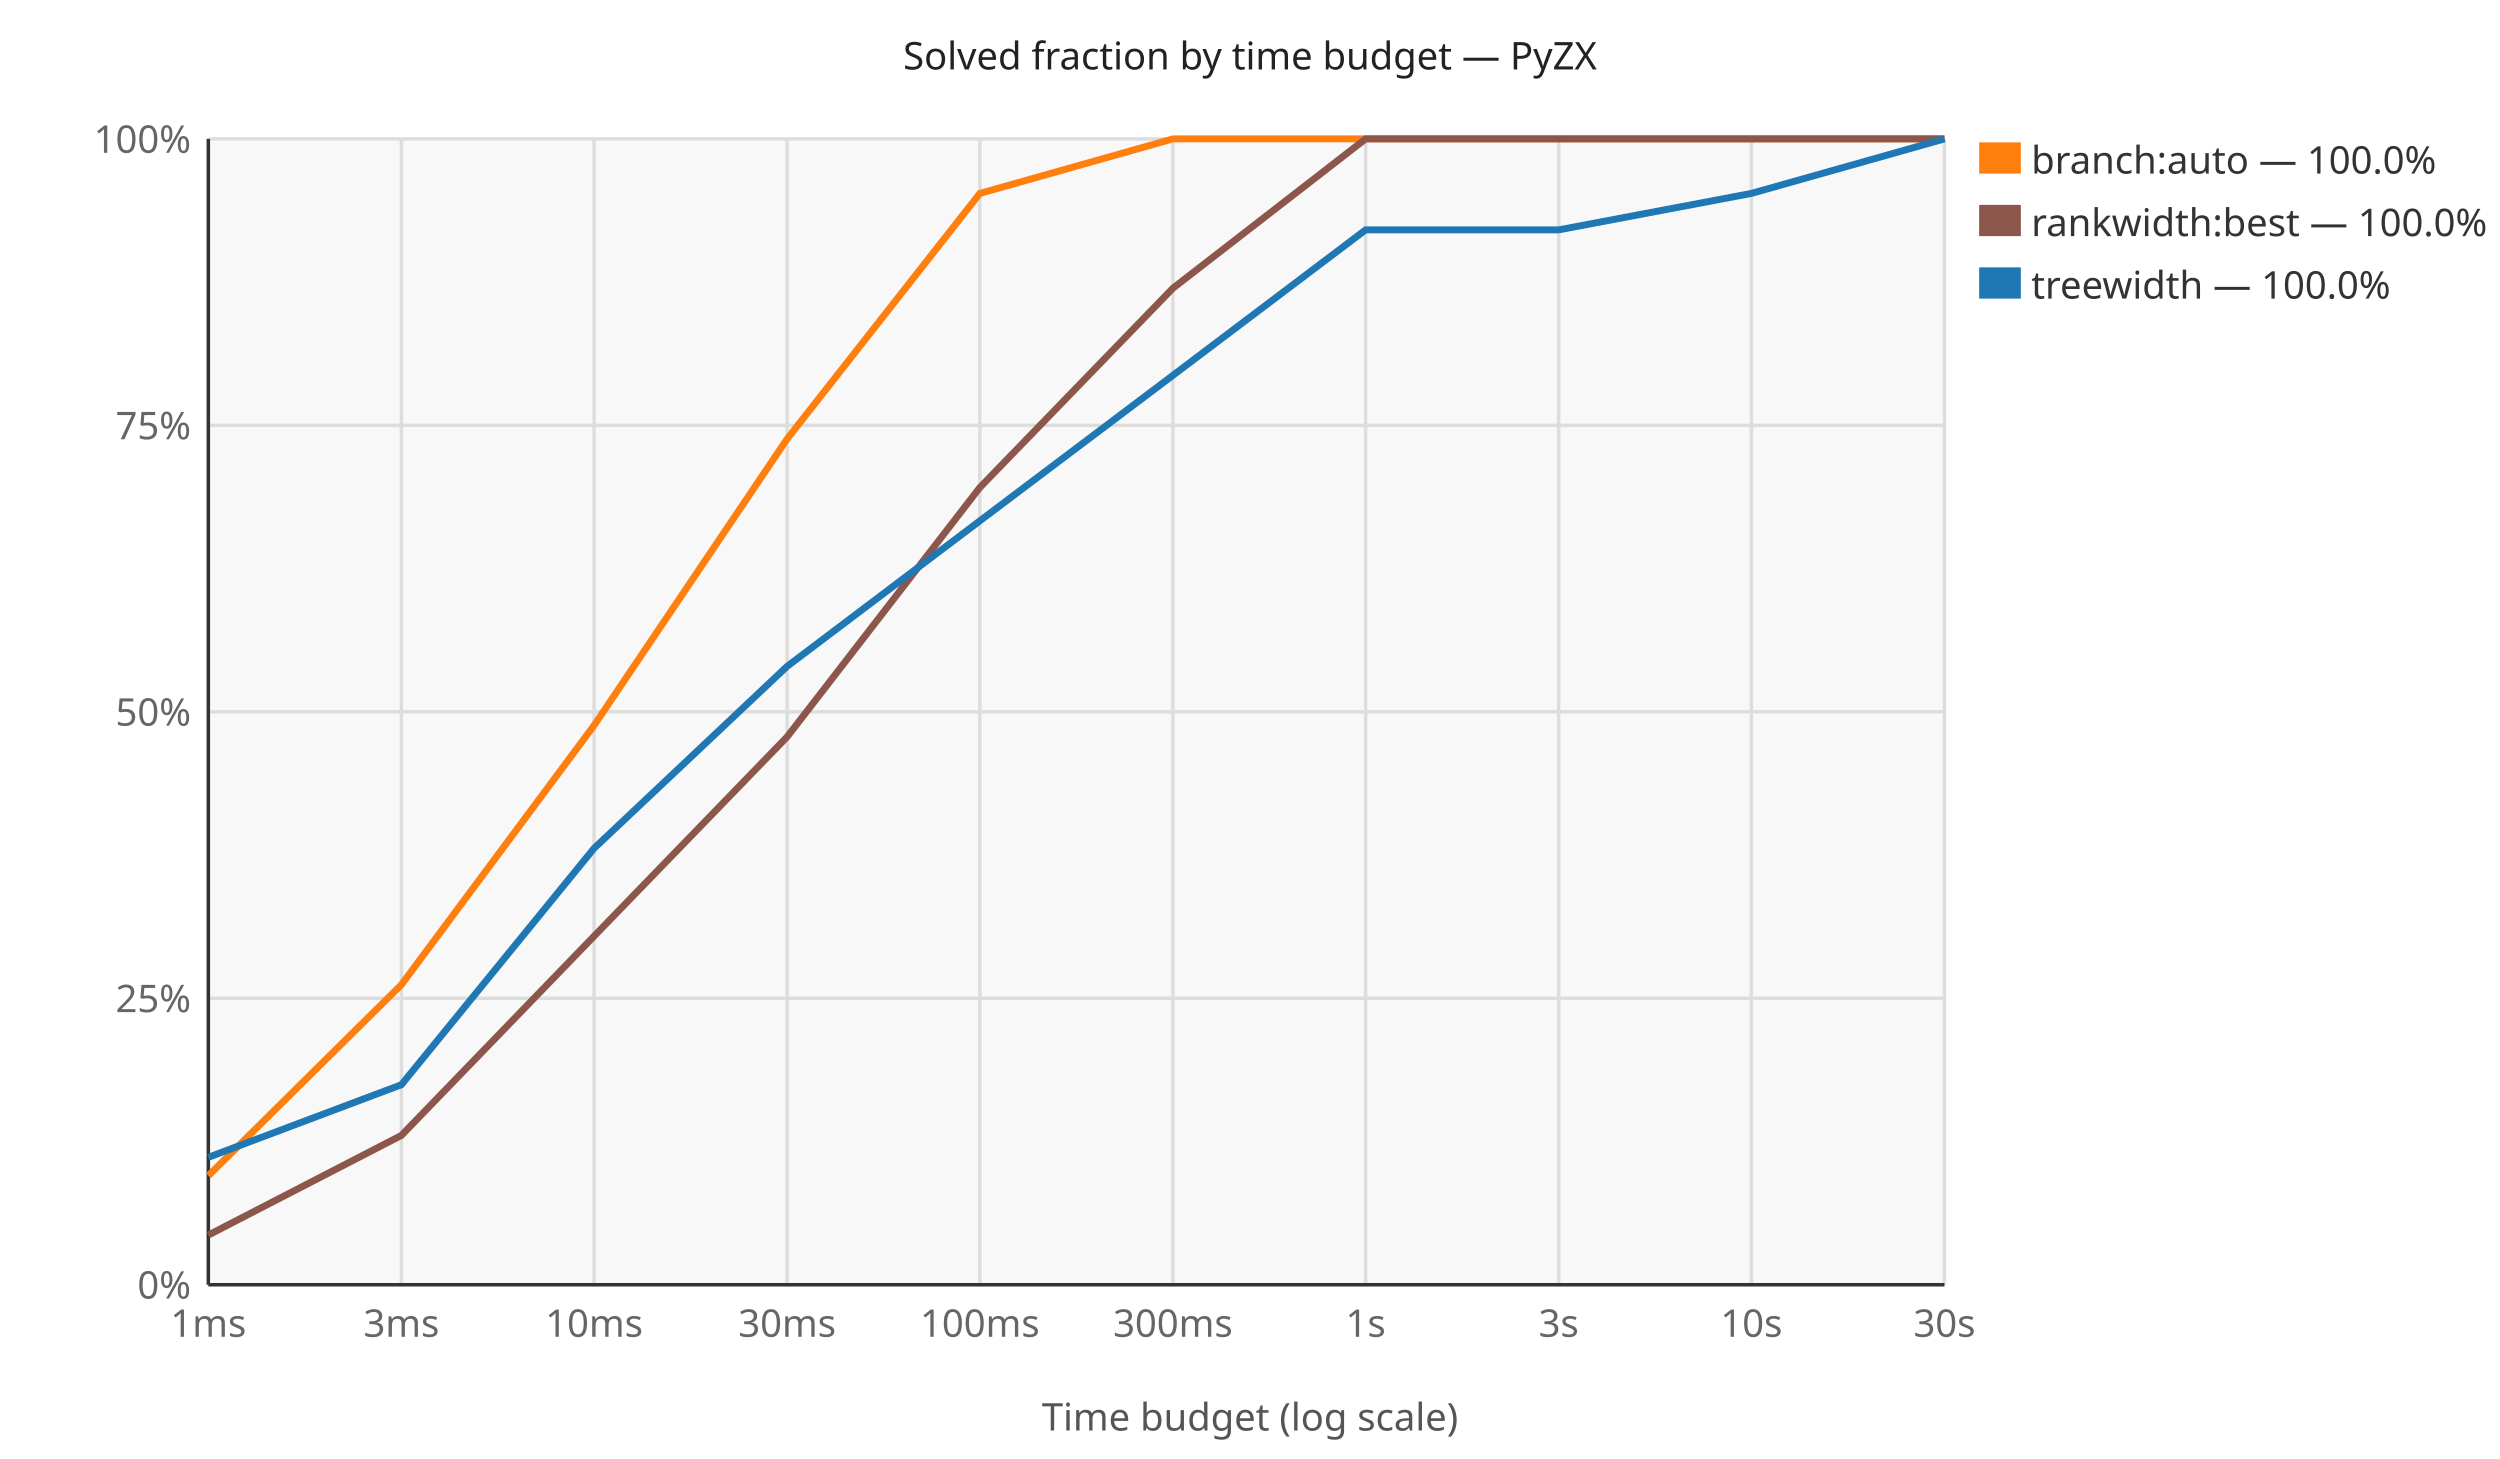
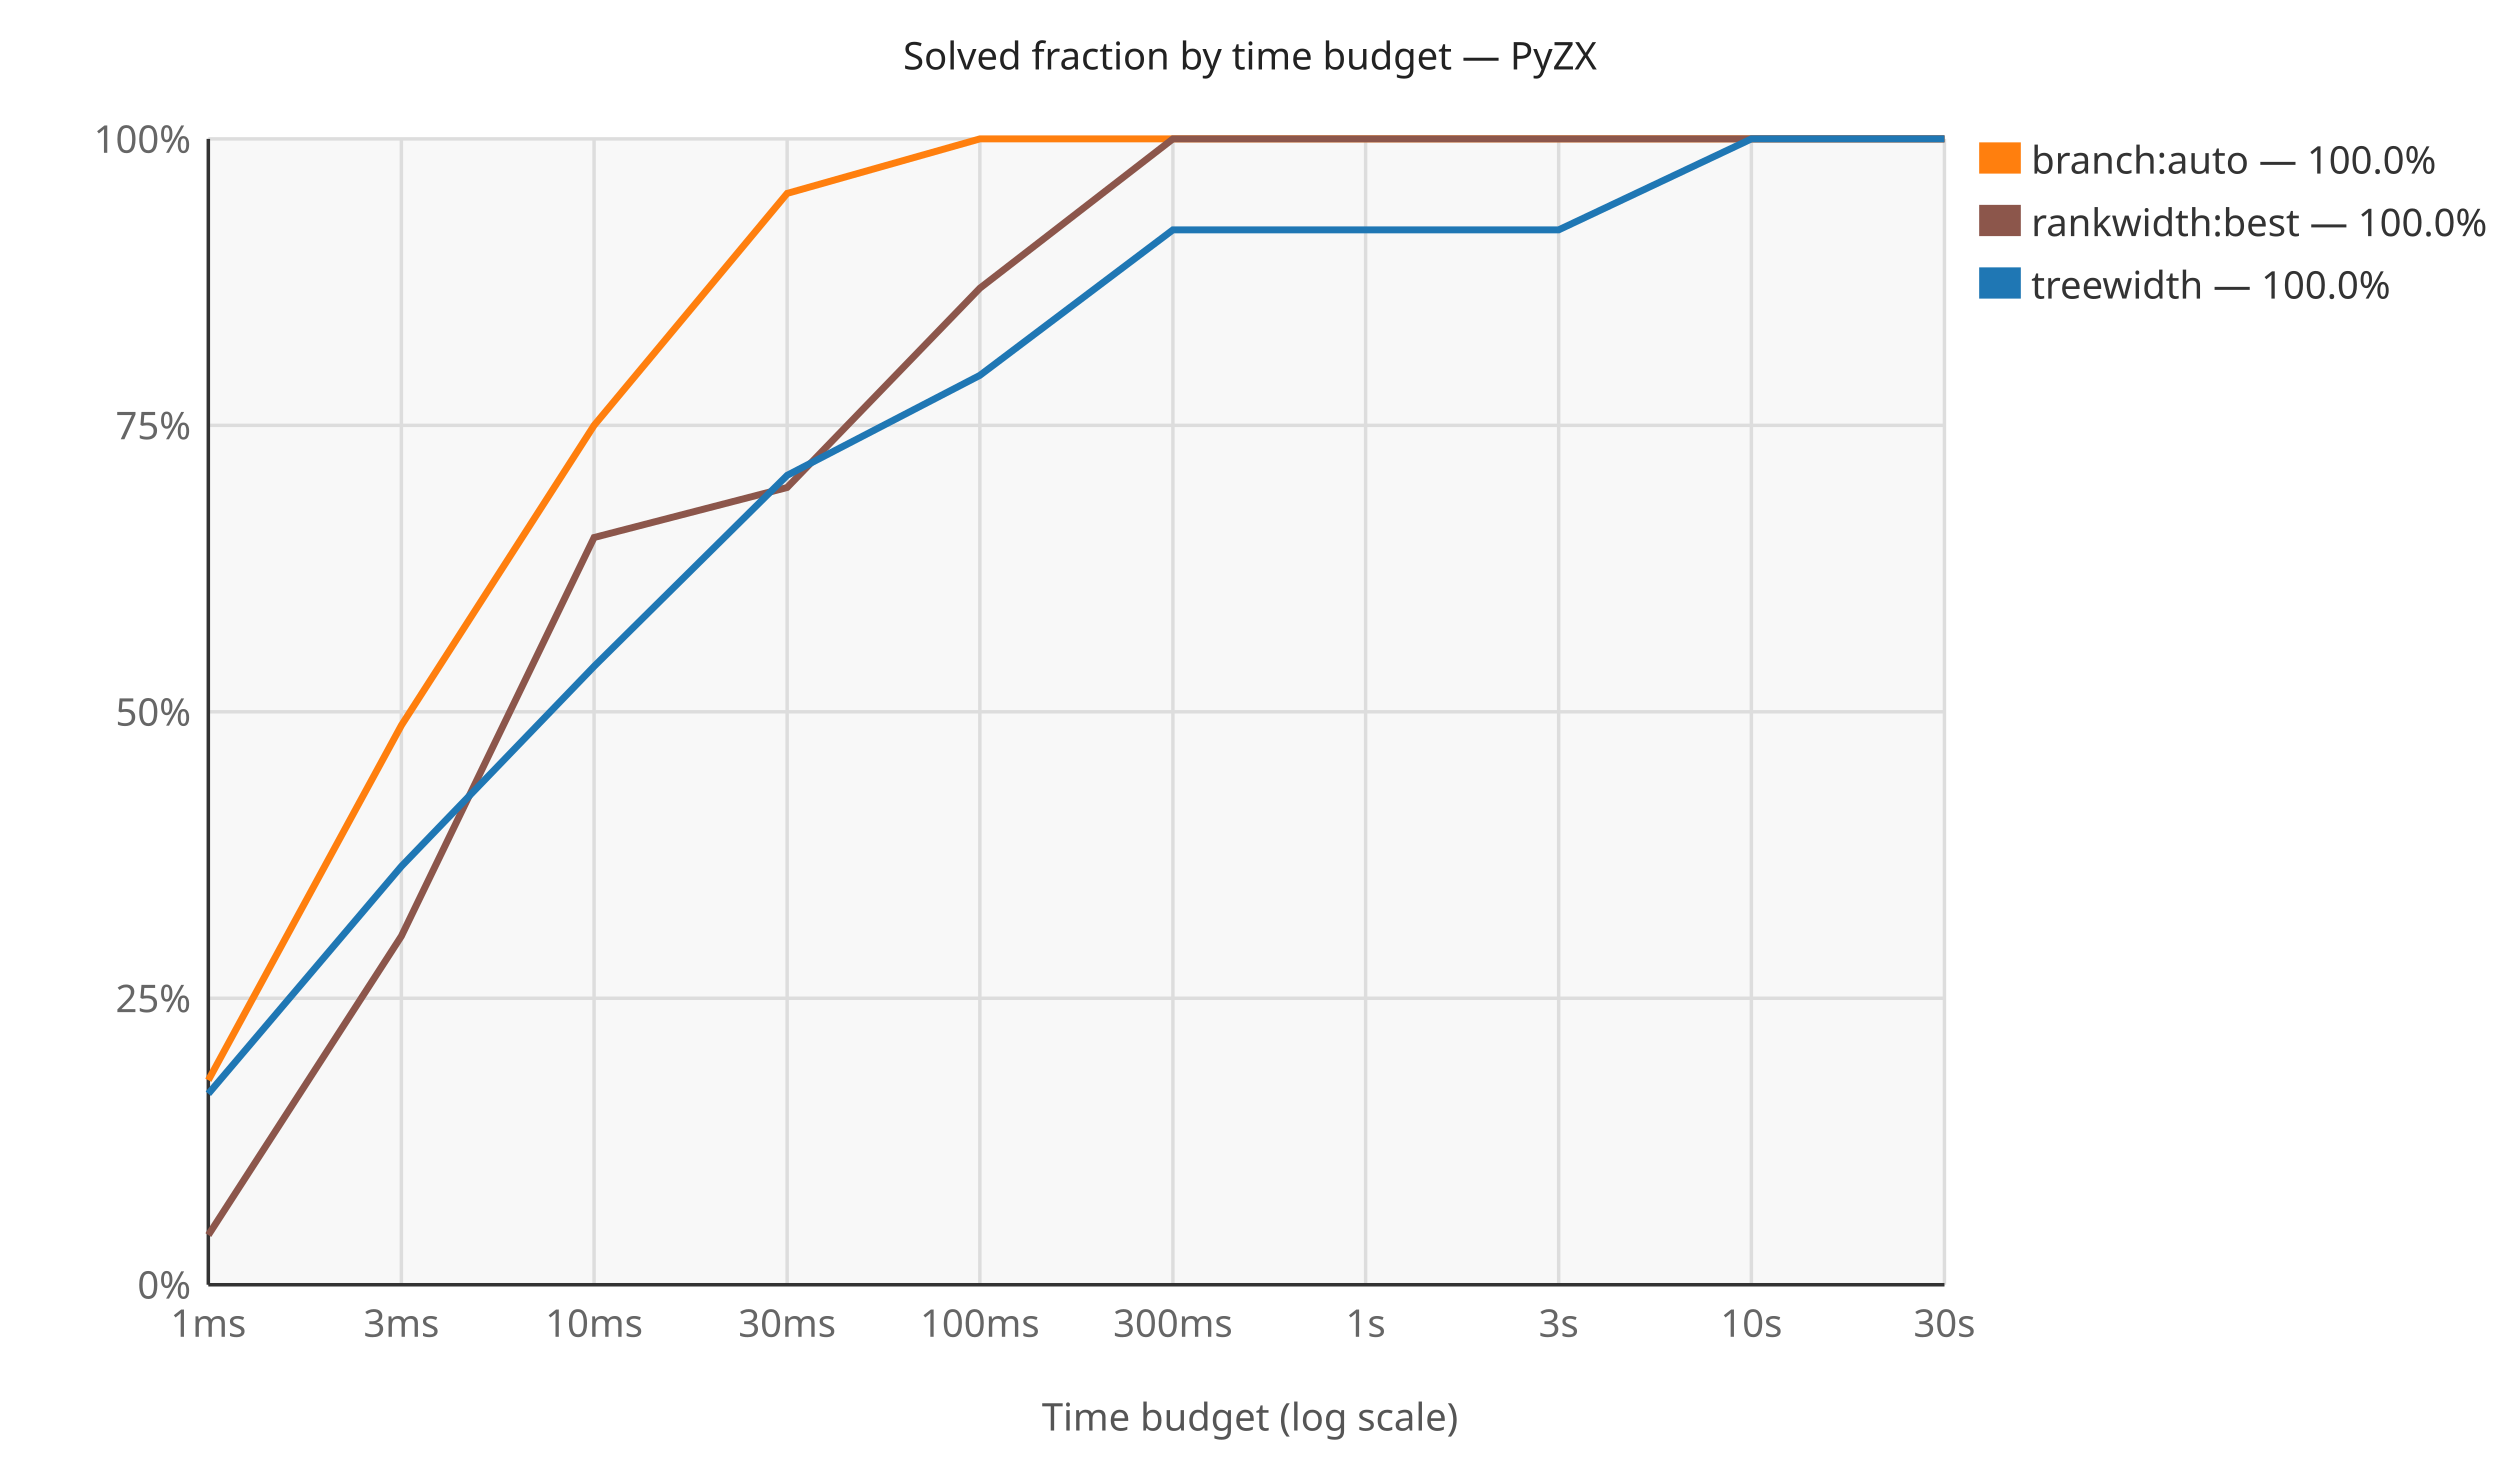
<svg xmlns="http://www.w3.org/2000/svg" width="720" height="420" viewBox="0 0 720 420">
  <style>text{font-family:sans-serif;font-size:11px;}</style>
  <rect x="60.0" y="40.0" width="500.0" height="330.0" fill="#f8f8f8" opacity="1.00" />
  <line x1="60.0" y1="370.0" x2="560.0" y2="370.0" stroke="#ddd" stroke-width="1.0" />
  <text x="55.0" y="374.0" text-anchor="end" fill="#666" font-size="10">0%</text>
  <line x1="60.0" y1="287.5" x2="560.0" y2="287.5" stroke="#ddd" stroke-width="1.0" />
  <text x="55.0" y="291.5" text-anchor="end" fill="#666" font-size="10">25%</text>
  <line x1="60.0" y1="205.0" x2="560.0" y2="205.0" stroke="#ddd" stroke-width="1.0" />
  <text x="55.0" y="209.0" text-anchor="end" fill="#666" font-size="10">50%</text>
  <line x1="60.0" y1="122.5" x2="560.0" y2="122.5" stroke="#ddd" stroke-width="1.0" />
  <text x="55.0" y="126.5" text-anchor="end" fill="#666" font-size="10">75%</text>
  <line x1="60.0" y1="40.0" x2="560.0" y2="40.0" stroke="#ddd" stroke-width="1.0" />
  <text x="55.0" y="44.0" text-anchor="end" fill="#666" font-size="10">100%</text>
  <line x1="60.0" y1="40.0" x2="60.0" y2="370.0" stroke="#ddd" stroke-width="1.0" />
  <text x="60.0" y="385.0" text-anchor="middle" fill="#666" font-size="10">1ms</text>
  <line x1="115.6" y1="40.0" x2="115.6" y2="370.0" stroke="#ddd" stroke-width="1.0" />
  <text x="115.6" y="385.0" text-anchor="middle" fill="#666" font-size="10">3ms</text>
  <line x1="171.1" y1="40.0" x2="171.1" y2="370.0" stroke="#ddd" stroke-width="1.0" />
  <text x="171.1" y="385.0" text-anchor="middle" fill="#666" font-size="10">10ms</text>
  <line x1="226.7" y1="40.0" x2="226.7" y2="370.0" stroke="#ddd" stroke-width="1.0" />
  <text x="226.7" y="385.0" text-anchor="middle" fill="#666" font-size="10">30ms</text>
  <line x1="282.2" y1="40.0" x2="282.2" y2="370.0" stroke="#ddd" stroke-width="1.0" />
  <text x="282.2" y="385.0" text-anchor="middle" fill="#666" font-size="10">100ms</text>
  <line x1="337.8" y1="40.0" x2="337.8" y2="370.0" stroke="#ddd" stroke-width="1.0" />
  <text x="337.8" y="385.0" text-anchor="middle" fill="#666" font-size="10">300ms</text>
  <line x1="393.3" y1="40.0" x2="393.3" y2="370.0" stroke="#ddd" stroke-width="1.0" />
  <text x="393.3" y="385.0" text-anchor="middle" fill="#666" font-size="10">1s</text>
  <line x1="448.9" y1="40.0" x2="448.9" y2="370.0" stroke="#ddd" stroke-width="1.0" />
  <text x="448.9" y="385.0" text-anchor="middle" fill="#666" font-size="10">3s</text>
  <line x1="504.4" y1="40.0" x2="504.4" y2="370.0" stroke="#ddd" stroke-width="1.0" />
  <text x="504.4" y="385.0" text-anchor="middle" fill="#666" font-size="10">10s</text>
  <line x1="560.0" y1="40.0" x2="560.0" y2="370.0" stroke="#ddd" stroke-width="1.0" />
  <text x="560.0" y="385.0" text-anchor="middle" fill="#666" font-size="10">30s</text>
  <line x1="60.0" y1="40.0" x2="60.0" y2="370.0" stroke="#333" stroke-width="1.0" />
  <line x1="60.0" y1="370.0" x2="560.0" y2="370.0" stroke="#333" stroke-width="1.0" />
-   <polyline points="60.0,338.6 115.6,283.6 171.1,208.9 226.7,126.4 282.2,55.7 337.8,40.0 393.3,40.0 448.9,40.0 504.4,40.0 560.0,40.0" stroke="#ff7f0e" stroke-width="2.0" fill="none" />
+   <polyline points="60.0,311.1 115.6,208.9 171.1,122.5 226.7,55.7 282.2,40.0 337.8,40.0 393.3,40.0 448.9,40.0 504.4,40.0 560.0,40.0" stroke="#ff7f0e" stroke-width="2.0" fill="none" />
  <rect x="570.0" y="41.0" width="12.0" height="9.0" fill="#ff7f0e" opacity="1.00" />
  <text x="585.0" y="50.0" text-anchor="start" fill="#333" font-size="10">branch:auto — 100.0%</text>
-   <polyline points="60.0,355.7 115.6,327.0 171.1,269.6 226.7,212.2 282.2,140.4 337.8,83.0 393.3,40.0 448.9,40.0 504.4,40.0 560.0,40.0" stroke="#8c564b" stroke-width="2.0" fill="none" />
+   <polyline points="60.0,355.7 115.6,269.6 171.1,154.8 226.7,140.4 282.2,83.0 337.8,40.0 393.3,40.0 448.9,40.0 504.4,40.0 560.0,40.0" stroke="#8c564b" stroke-width="2.0" fill="none" />
  <rect x="570.0" y="59.0" width="12.0" height="9.0" fill="#8c564b" opacity="1.00" />
  <text x="585.0" y="68.0" text-anchor="start" fill="#333" font-size="10">rankwidth:best — 100.0%</text>
-   <polyline points="60.0,333.3 115.6,312.4 171.1,244.3 226.7,191.9 282.2,150.0 337.8,108.1 393.3,66.2 448.9,66.2 504.4,55.7 560.0,40.0" stroke="#1f77b4" stroke-width="2.0" fill="none" />
+   <polyline points="60.0,315.0 115.6,249.5 171.1,191.9 226.7,136.9 282.2,108.1 337.8,66.2 393.3,66.2 448.9,66.2 504.4,40.0 560.0,40.0" stroke="#1f77b4" stroke-width="2.0" fill="none" />
  <rect x="570.0" y="77.0" width="12.0" height="9.0" fill="#1f77b4" opacity="1.00" />
  <text x="585.0" y="86.0" text-anchor="start" fill="#333" font-size="10">treewidth — 100.0%</text>
  <text x="360.0" y="20.0" text-anchor="middle" fill="#222" font-size="13">Solved fraction by time budget — PyZX</text>
  <text x="360.0" y="412.0" text-anchor="middle" fill="#555" font-size="10">Time budget (log scale)</text>
</svg>
